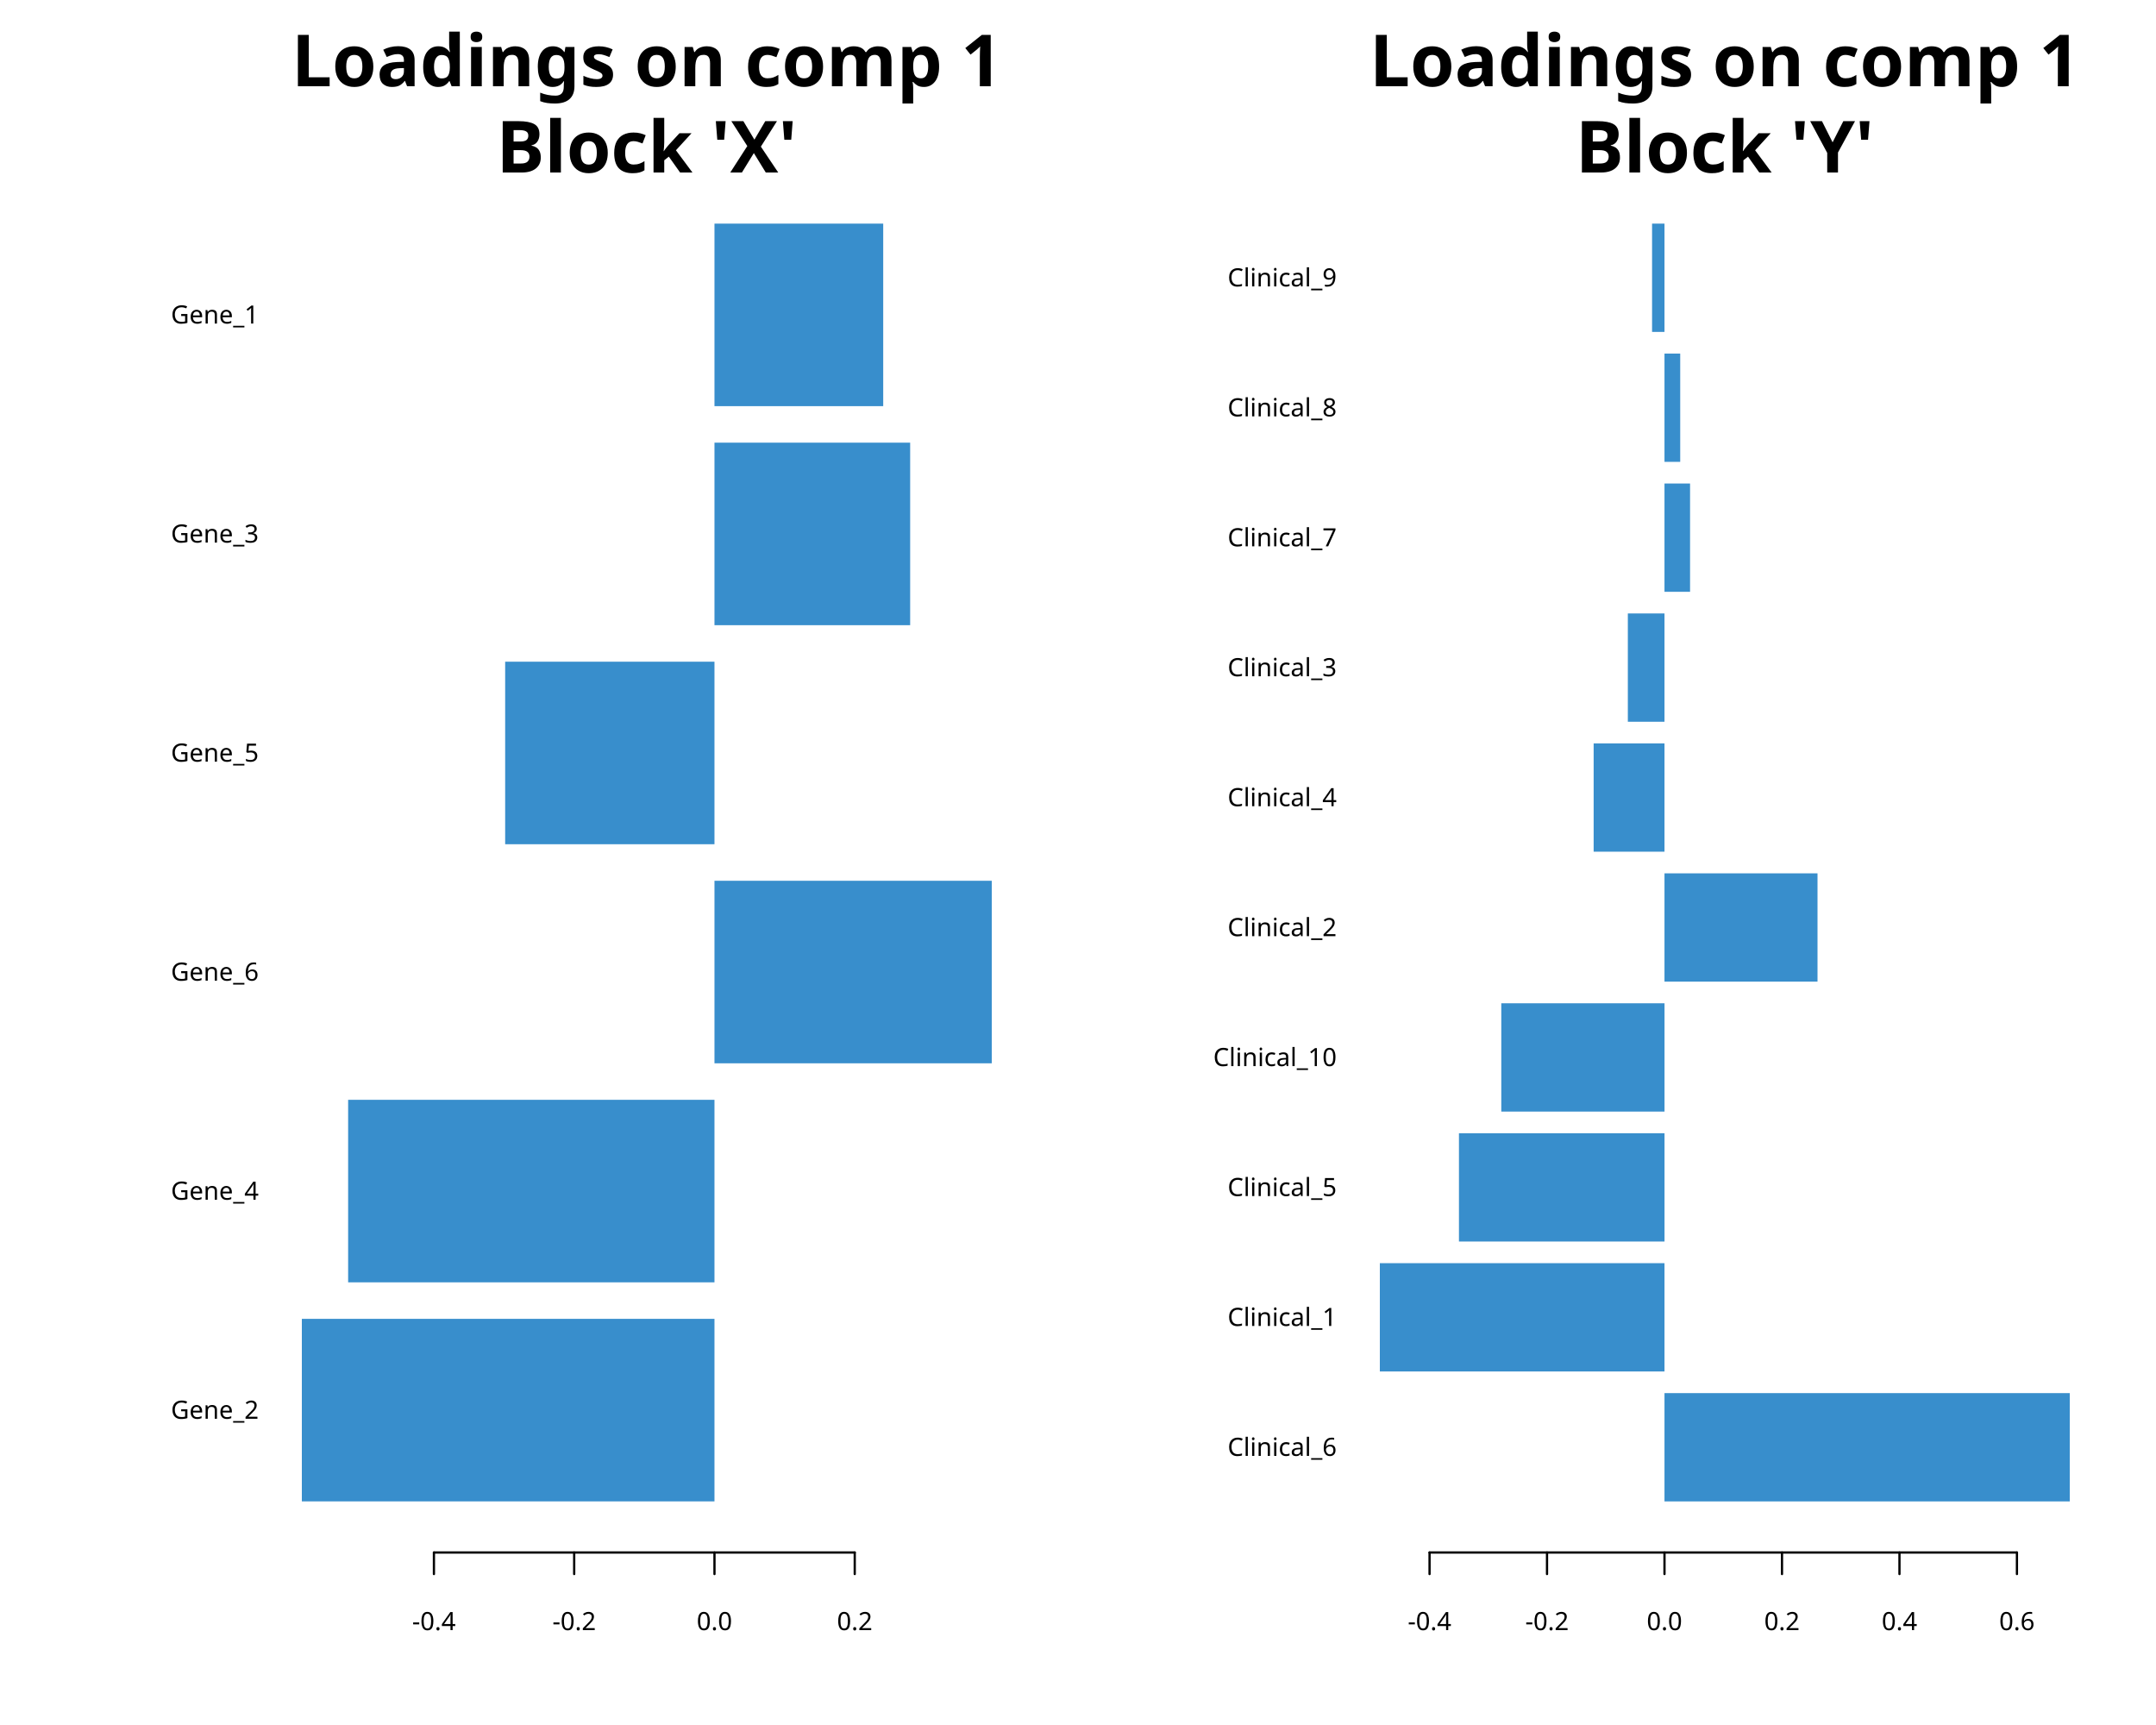
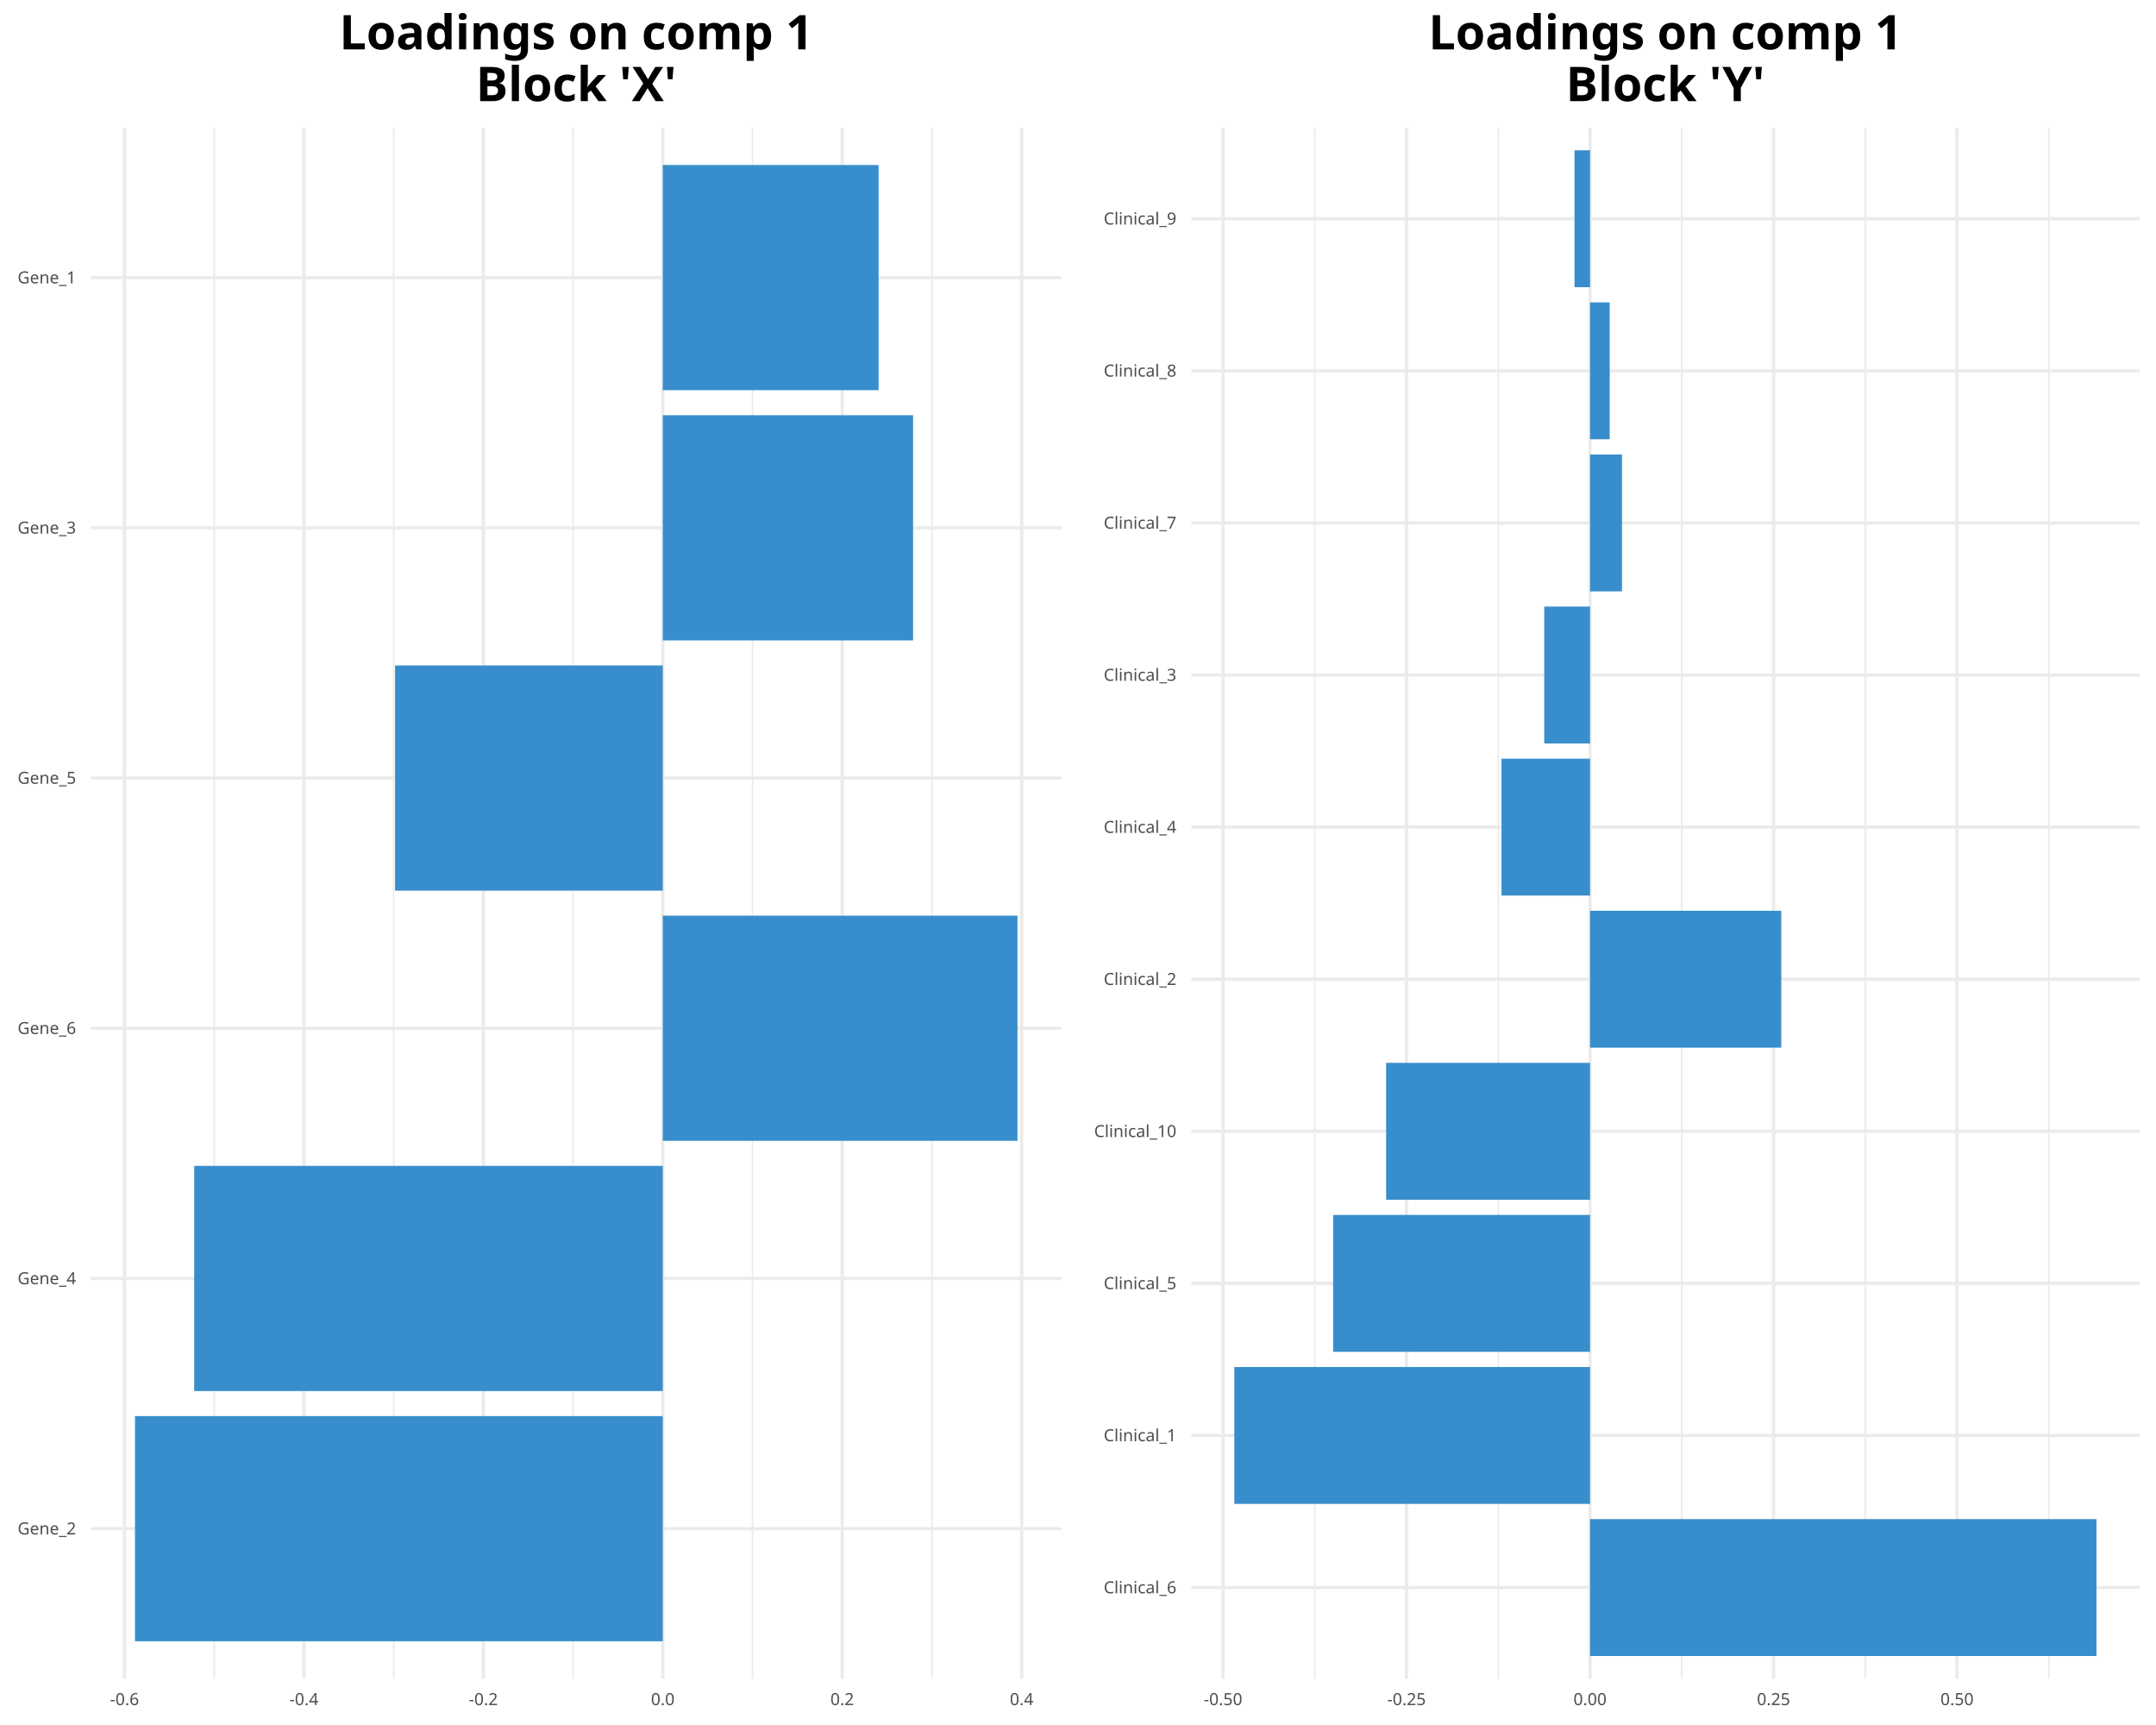
<svg xmlns="http://www.w3.org/2000/svg" class="svglite" data-engine-version="2.0" width="720.00pt" height="576.00pt" viewBox="0 0 720.00 576.00">
  <defs>
    <style type="text/css">
    .svglite line, .svglite polyline, .svglite polygon, .svglite path, .svglite rect, .svglite circle {
      fill: none;
      stroke: #000000;
      stroke-linecap: round;
      stroke-linejoin: round;
      stroke-miterlimit: 10.00;
    }
  </style>
  </defs>
  <rect width="100%" height="100%" style="stroke: none; fill: #FFFFFF;" />
  <defs>
    <clipPath id="cpMC4wMHw3MjAuMDB8MC4wMHw1NzYuMDA=">
      <rect x="0.00" y="0.00" width="720.00" height="576.00" />
    </clipPath>
  </defs>
  <g clip-path="url(#cpMC4wMHw3MjAuMDB8MC4wMHw1NzYuMDA=)">
</g>
  <defs>
    <clipPath id="cpMC4wMHwzNjAuMDB8MC4wMHw1NzYuMDA=">
-       <rect x="0.00" y="0.00" width="360.00" height="576.00" />
+       <rect x="0" y="0.00" width="360.00" height="576.00" />
    </clipPath>
  </defs>
  <g clip-path="url(#cpMC4wMHwzNjAuMDB8MC4wMHw1NzYuMDA=)">
-     <rect x="100.80" y="440.38" width="137.80" height="60.95" style="stroke-width: 0.75; stroke: none; fill: #388ECC;" />
-     <rect x="116.26" y="367.24" width="122.34" height="60.95" style="stroke-width: 0.75; stroke: none; fill: #388ECC;" />
-     <rect x="238.60" y="294.10" width="92.60" height="60.95" style="stroke-width: 0.75; stroke: none; fill: #388ECC;" />
-     <rect x="168.70" y="220.95" width="69.90" height="60.95" style="stroke-width: 0.75; stroke: none; fill: #388ECC;" />
-     <rect x="238.60" y="147.81" width="65.35" height="60.95" style="stroke-width: 0.75; stroke: none; fill: #388ECC;" />
-     <rect x="238.60" y="74.67" width="56.35" height="60.95" style="stroke-width: 0.75; stroke: none; fill: #388ECC;" />
+ </g>
+   <g clip-path="url(#cpMC4wMHw3MjAuMDB8MC4wMHw1NzYuMDA=)">
+ </g>
+   <defs>
+     <clipPath id="cpMzAuMzR8MzU0LjUyfDQyLjU3fDU2MC41Nw==">
+       <rect x="30.34" y="42.57" width="324.18" height="518.00" />
+     </clipPath>
+   </defs>
+   <g clip-path="url(#cpMzAuMzR8MzU0LjUyfDQyLjU3fDU2MC41Nw==)">
+     <polyline points="71.54,560.57 71.54,42.57 " style="stroke-width: 0.53; stroke: #EBEBEB; stroke-linecap: butt;" />
+     <polyline points="131.46,560.57 131.46,42.57 " style="stroke-width: 0.53; stroke: #EBEBEB; stroke-linecap: butt;" />
+     <polyline points="191.38,560.57 191.38,42.57 " style="stroke-width: 0.53; stroke: #EBEBEB; stroke-linecap: butt;" />
+     <polyline points="251.30,560.57 251.30,42.57 " style="stroke-width: 0.53; stroke: #EBEBEB; stroke-linecap: butt;" />
+     <polyline points="311.22,560.57 311.22,42.57 " style="stroke-width: 0.53; stroke: #EBEBEB; stroke-linecap: butt;" />
+     <polyline points="30.34,510.44 354.52,510.44 " style="stroke-width: 1.07; stroke: #EBEBEB; stroke-linecap: butt;" />
+     <polyline points="30.34,426.89 354.52,426.89 " style="stroke-width: 1.07; stroke: #EBEBEB; stroke-linecap: butt;" />
+     <polyline points="30.34,343.35 354.52,343.35 " style="stroke-width: 1.07; stroke: #EBEBEB; stroke-linecap: butt;" />
+     <polyline points="30.34,259.80 354.52,259.80 " style="stroke-width: 1.07; stroke: #EBEBEB; stroke-linecap: butt;" />
+     <polyline points="30.34,176.25 354.52,176.25 " style="stroke-width: 1.07; stroke: #EBEBEB; stroke-linecap: butt;" />
+     <polyline points="30.34,92.70 354.52,92.70 " style="stroke-width: 1.07; stroke: #EBEBEB; stroke-linecap: butt;" />
+     <polyline points="41.58,560.57 41.58,42.57 " style="stroke-width: 1.07; stroke: #EBEBEB; stroke-linecap: butt;" />
+     <polyline points="101.50,560.57 101.50,42.57 " style="stroke-width: 1.07; stroke: #EBEBEB; stroke-linecap: butt;" />
+     <polyline points="161.42,560.57 161.42,42.57 " style="stroke-width: 1.07; stroke: #EBEBEB; stroke-linecap: butt;" />
+     <polyline points="221.34,560.57 221.34,42.57 " style="stroke-width: 1.07; stroke: #EBEBEB; stroke-linecap: butt;" />
+     <polyline points="281.26,560.57 281.26,42.57 " style="stroke-width: 1.07; stroke: #EBEBEB; stroke-linecap: butt;" />
+     <polyline points="341.18,560.57 341.18,42.57 " style="stroke-width: 1.07; stroke: #EBEBEB; stroke-linecap: butt;" />
+     <rect x="45.08" y="472.85" width="176.26" height="75.19" style="stroke-width: 1.07; stroke: none; stroke-linecap: butt; stroke-linejoin: miter; fill: #388ECC;" />
+     <rect x="64.85" y="389.30" width="156.49" height="75.19" style="stroke-width: 1.07; stroke: none; stroke-linecap: butt; stroke-linejoin: miter; fill: #388ECC;" />
+     <rect x="221.34" y="305.75" width="118.45" height="75.19" style="stroke-width: 1.07; stroke: none; stroke-linecap: butt; stroke-linejoin: miter; fill: #388ECC;" />
+     <rect x="131.93" y="222.20" width="89.41" height="75.19" style="stroke-width: 1.07; stroke: none; stroke-linecap: butt; stroke-linejoin: miter; fill: #388ECC;" />
+     <rect x="221.34" y="138.65" width="83.59" height="75.19" style="stroke-width: 1.07; stroke: none; stroke-linecap: butt; stroke-linejoin: miter; fill: #388ECC;" />
+     <rect x="221.34" y="55.10" width="72.07" height="75.19" style="stroke-width: 1.07; stroke: none; stroke-linecap: butt; stroke-linejoin: miter; fill: #388ECC;" />
  </g>
  <g clip-path="url(#cpMC4wMHw3MjAuMDB8MC4wMHw1NzYuMDA=)">
-     <text x="86.40" y="473.75" text-anchor="end" style="font-size: 8.40px; font-family: sans;" textLength="29.90px" lengthAdjust="spacingAndGlyphs">Gene_2</text>
-     <text x="86.40" y="400.60" text-anchor="end" style="font-size: 8.40px; font-family: sans;" textLength="29.90px" lengthAdjust="spacingAndGlyphs">Gene_4</text>
-     <text x="86.40" y="327.46" text-anchor="end" style="font-size: 8.40px; font-family: sans;" textLength="29.90px" lengthAdjust="spacingAndGlyphs">Gene_6</text>
-     <text x="86.40" y="254.32" text-anchor="end" style="font-size: 8.40px; font-family: sans;" textLength="29.90px" lengthAdjust="spacingAndGlyphs">Gene_5</text>
-     <text x="86.40" y="181.18" text-anchor="end" style="font-size: 8.40px; font-family: sans;" textLength="29.90px" lengthAdjust="spacingAndGlyphs">Gene_3</text>
-     <text x="86.40" y="108.03" text-anchor="end" style="font-size: 8.40px; font-family: sans;" textLength="29.90px" lengthAdjust="spacingAndGlyphs">Gene_1</text>
-     <line x1="144.91" y1="518.40" x2="285.44" y2="518.40" style="stroke-width: 0.75;" />
-     <line x1="144.91" y1="518.40" x2="144.91" y2="525.60" style="stroke-width: 0.75;" />
-     <line x1="191.75" y1="518.40" x2="191.75" y2="525.60" style="stroke-width: 0.75;" />
-     <line x1="238.60" y1="518.40" x2="238.60" y2="525.60" style="stroke-width: 0.75;" />
-     <line x1="285.44" y1="518.40" x2="285.44" y2="525.60" style="stroke-width: 0.75;" />
-     <text x="144.91" y="544.32" text-anchor="middle" style="font-size: 8.40px; font-family: sans;" textLength="14.47px" lengthAdjust="spacingAndGlyphs">-0.4</text>
-     <text x="191.75" y="544.32" text-anchor="middle" style="font-size: 8.40px; font-family: sans;" textLength="14.47px" lengthAdjust="spacingAndGlyphs">-0.2</text>
-     <text x="238.60" y="544.32" text-anchor="middle" style="font-size: 8.40px; font-family: sans;" textLength="11.68px" lengthAdjust="spacingAndGlyphs">0.0</text>
-     <text x="285.44" y="544.32" text-anchor="middle" style="font-size: 8.40px; font-family: sans;" textLength="11.68px" lengthAdjust="spacingAndGlyphs">0.2</text>
-   </g>
-   <g clip-path="url(#cpMC4wMHwzNjAuMDB8MC4wMHw1NzYuMDA=)">
-     <text x="216.00" y="28.80" text-anchor="middle" style="font-size: 24.00px; font-weight: bold; font-family: sans;" textLength="216.19px" lengthAdjust="spacingAndGlyphs">Loadings on comp 1</text>
-     <text x="216.00" y="57.60" text-anchor="middle" style="font-size: 24.00px; font-weight: bold; font-family: sans;" textLength="90.55px" lengthAdjust="spacingAndGlyphs">Block 'X'</text>
+     <text x="25.41" y="512.37" text-anchor="end" style="font-size: 5.60px; fill: #4D4D4D; font-family: sans;" textLength="19.93px" lengthAdjust="spacingAndGlyphs">Gene_2</text>
+     <text x="25.41" y="428.82" text-anchor="end" style="font-size: 5.60px; fill: #4D4D4D; font-family: sans;" textLength="19.93px" lengthAdjust="spacingAndGlyphs">Gene_4</text>
+     <text x="25.41" y="345.27" text-anchor="end" style="font-size: 5.60px; fill: #4D4D4D; font-family: sans;" textLength="19.93px" lengthAdjust="spacingAndGlyphs">Gene_6</text>
+     <text x="25.41" y="261.72" text-anchor="end" style="font-size: 5.60px; fill: #4D4D4D; font-family: sans;" textLength="19.93px" lengthAdjust="spacingAndGlyphs">Gene_5</text>
+     <text x="25.41" y="178.18" text-anchor="end" style="font-size: 5.60px; fill: #4D4D4D; font-family: sans;" textLength="19.93px" lengthAdjust="spacingAndGlyphs">Gene_3</text>
+     <text x="25.41" y="94.63" text-anchor="end" style="font-size: 5.60px; fill: #4D4D4D; font-family: sans;" textLength="19.93px" lengthAdjust="spacingAndGlyphs">Gene_1</text>
+     <text x="41.58" y="569.36" text-anchor="middle" style="font-size: 5.60px; fill: #4D4D4D; font-family: sans;" textLength="9.65px" lengthAdjust="spacingAndGlyphs">-0.6</text>
+     <text x="101.50" y="569.36" text-anchor="middle" style="font-size: 5.60px; fill: #4D4D4D; font-family: sans;" textLength="9.65px" lengthAdjust="spacingAndGlyphs">-0.4</text>
+     <text x="161.42" y="569.36" text-anchor="middle" style="font-size: 5.60px; fill: #4D4D4D; font-family: sans;" textLength="9.65px" lengthAdjust="spacingAndGlyphs">-0.2</text>
+     <text x="221.34" y="569.36" text-anchor="middle" style="font-size: 5.60px; fill: #4D4D4D; font-family: sans;" textLength="7.79px" lengthAdjust="spacingAndGlyphs">0.0</text>
+     <text x="281.26" y="569.36" text-anchor="middle" style="font-size: 5.60px; fill: #4D4D4D; font-family: sans;" textLength="7.79px" lengthAdjust="spacingAndGlyphs">0.2</text>
+     <text x="341.18" y="569.36" text-anchor="middle" style="font-size: 5.60px; fill: #4D4D4D; font-family: sans;" textLength="7.79px" lengthAdjust="spacingAndGlyphs">0.4</text>
+     <text x="192.43" y="16.49" text-anchor="middle" style="font-size: 16.00px; font-weight: bold; font-family: sans;" textLength="144.12px" lengthAdjust="spacingAndGlyphs">Loadings on comp 1</text>
+     <text x="192.43" y="33.77" text-anchor="middle" style="font-size: 16.00px; font-weight: bold; font-family: sans;" textLength="60.36px" lengthAdjust="spacingAndGlyphs">Block 'X'</text>
  </g>
  <defs>
    <clipPath id="cpMzYwLjAwfDcyMC4wMHwwLjAwfDU3Ni4wMA==">
      <rect x="360.00" y="0.00" width="360.00" height="576.00" />
    </clipPath>
  </defs>
  <g clip-path="url(#cpMzYwLjAwfDcyMC4wMHwwLjAwfDU3Ni4wMA==)">
-     <rect x="555.86" y="465.18" width="135.34" height="36.16" style="stroke-width: 0.75; stroke: none; fill: #388ECC;" />
-     <rect x="460.80" y="421.79" width="95.06" height="36.16" style="stroke-width: 0.75; stroke: none; fill: #388ECC;" />
-     <rect x="487.22" y="378.40" width="68.65" height="36.16" style="stroke-width: 0.75; stroke: none; fill: #388ECC;" />
-     <rect x="501.36" y="335.01" width="54.51" height="36.16" style="stroke-width: 0.75; stroke: none; fill: #388ECC;" />
-     <rect x="555.86" y="291.62" width="51.10" height="36.16" style="stroke-width: 0.75; stroke: none; fill: #388ECC;" />
-     <rect x="532.20" y="248.23" width="23.66" height="36.16" style="stroke-width: 0.75; stroke: none; fill: #388ECC;" />
-     <rect x="543.62" y="204.84" width="12.24" height="36.16" style="stroke-width: 0.75; stroke: none; fill: #388ECC;" />
-     <rect x="555.86" y="161.45" width="8.54" height="36.16" style="stroke-width: 0.75; stroke: none; fill: #388ECC;" />
-     <rect x="555.86" y="118.06" width="5.25" height="36.16" style="stroke-width: 0.75; stroke: none; fill: #388ECC;" />
-     <rect x="551.71" y="74.67" width="4.15" height="36.16" style="stroke-width: 0.75; stroke: none; fill: #388ECC;" />
+ </g>
+   <g clip-path="url(#cpMC4wMHw3MjAuMDB8MC4wMHw1NzYuMDA=)">
+ </g>
+   <defs>
+     <clipPath id="cpMzk3LjgxfDcxNC41Mnw0Mi41N3w1NjAuNTc=">
+       <rect x="397.81" y="42.57" width="316.72" height="518.00" />
+     </clipPath>
+   </defs>
+   <g clip-path="url(#cpMzk3LjgxfDcxNC41Mnw0Mi41N3w1NjAuNTc=)">
+     <polyline points="439.08,560.57 439.08,42.57 " style="stroke-width: 0.53; stroke: #EBEBEB; stroke-linecap: butt;" />
+     <polyline points="500.36,560.57 500.36,42.57 " style="stroke-width: 0.53; stroke: #EBEBEB; stroke-linecap: butt;" />
+     <polyline points="561.64,560.57 561.64,42.57 " style="stroke-width: 0.53; stroke: #EBEBEB; stroke-linecap: butt;" />
+     <polyline points="622.92,560.57 622.92,42.57 " style="stroke-width: 0.53; stroke: #EBEBEB; stroke-linecap: butt;" />
+     <polyline points="684.20,560.57 684.20,42.57 " style="stroke-width: 0.53; stroke: #EBEBEB; stroke-linecap: butt;" />
+     <polyline points="397.81,530.10 714.52,530.10 " style="stroke-width: 1.07; stroke: #EBEBEB; stroke-linecap: butt;" />
+     <polyline points="397.81,479.32 714.52,479.32 " style="stroke-width: 1.07; stroke: #EBEBEB; stroke-linecap: butt;" />
+     <polyline points="397.81,428.53 714.52,428.53 " style="stroke-width: 1.07; stroke: #EBEBEB; stroke-linecap: butt;" />
+     <polyline points="397.81,377.75 714.52,377.75 " style="stroke-width: 1.07; stroke: #EBEBEB; stroke-linecap: butt;" />
+     <polyline points="397.81,326.96 714.52,326.96 " style="stroke-width: 1.07; stroke: #EBEBEB; stroke-linecap: butt;" />
+     <polyline points="397.81,276.18 714.52,276.18 " style="stroke-width: 1.07; stroke: #EBEBEB; stroke-linecap: butt;" />
+     <polyline points="397.81,225.40 714.52,225.40 " style="stroke-width: 1.07; stroke: #EBEBEB; stroke-linecap: butt;" />
+     <polyline points="397.81,174.61 714.52,174.61 " style="stroke-width: 1.07; stroke: #EBEBEB; stroke-linecap: butt;" />
+     <polyline points="397.81,123.83 714.52,123.83 " style="stroke-width: 1.07; stroke: #EBEBEB; stroke-linecap: butt;" />
+     <polyline points="397.81,73.04 714.52,73.04 " style="stroke-width: 1.07; stroke: #EBEBEB; stroke-linecap: butt;" />
+     <polyline points="408.44,560.57 408.44,42.57 " style="stroke-width: 1.07; stroke: #EBEBEB; stroke-linecap: butt;" />
+     <polyline points="469.72,560.57 469.72,42.57 " style="stroke-width: 1.07; stroke: #EBEBEB; stroke-linecap: butt;" />
+     <polyline points="531.00,560.57 531.00,42.57 " style="stroke-width: 1.07; stroke: #EBEBEB; stroke-linecap: butt;" />
+     <polyline points="592.28,560.57 592.28,42.57 " style="stroke-width: 1.07; stroke: #EBEBEB; stroke-linecap: butt;" />
+     <polyline points="653.56,560.57 653.56,42.57 " style="stroke-width: 1.07; stroke: #EBEBEB; stroke-linecap: butt;" />
+     <rect x="531.00" y="507.25" width="169.12" height="45.71" style="stroke-width: 1.07; stroke: none; stroke-linecap: butt; stroke-linejoin: miter; fill: #388ECC;" />
+     <rect x="412.20" y="456.46" width="118.80" height="45.71" style="stroke-width: 1.07; stroke: none; stroke-linecap: butt; stroke-linejoin: miter; fill: #388ECC;" />
+     <rect x="445.21" y="405.68" width="85.79" height="45.71" style="stroke-width: 1.07; stroke: none; stroke-linecap: butt; stroke-linejoin: miter; fill: #388ECC;" />
+     <rect x="462.89" y="354.90" width="68.11" height="45.71" style="stroke-width: 1.07; stroke: none; stroke-linecap: butt; stroke-linejoin: miter; fill: #388ECC;" />
+     <rect x="531.00" y="304.11" width="63.86" height="45.71" style="stroke-width: 1.07; stroke: none; stroke-linecap: butt; stroke-linejoin: miter; fill: #388ECC;" />
+     <rect x="501.43" y="253.33" width="29.57" height="45.71" style="stroke-width: 1.07; stroke: none; stroke-linecap: butt; stroke-linejoin: miter; fill: #388ECC;" />
+     <rect x="515.70" y="202.54" width="15.30" height="45.71" style="stroke-width: 1.07; stroke: none; stroke-linecap: butt; stroke-linejoin: miter; fill: #388ECC;" />
+     <rect x="531.00" y="151.76" width="10.67" height="45.71" style="stroke-width: 1.07; stroke: none; stroke-linecap: butt; stroke-linejoin: miter; fill: #388ECC;" />
+     <rect x="531.00" y="100.97" width="6.56" height="45.71" style="stroke-width: 1.07; stroke: none; stroke-linecap: butt; stroke-linejoin: miter; fill: #388ECC;" />
+     <rect x="525.81" y="50.19" width="5.19" height="45.71" style="stroke-width: 1.07; stroke: none; stroke-linecap: butt; stroke-linejoin: miter; fill: #388ECC;" />
  </g>
  <g clip-path="url(#cpMC4wMHw3MjAuMDB8MC4wMHw1NzYuMDA=)">
-     <text x="446.40" y="486.14" text-anchor="end" style="font-size: 8.40px; font-family: sans;" textLength="36.42px" lengthAdjust="spacingAndGlyphs">Clinical_6</text>
-     <text x="446.40" y="442.75" text-anchor="end" style="font-size: 8.40px; font-family: sans;" textLength="36.42px" lengthAdjust="spacingAndGlyphs">Clinical_1</text>
-     <text x="446.40" y="399.37" text-anchor="end" style="font-size: 8.40px; font-family: sans;" textLength="36.42px" lengthAdjust="spacingAndGlyphs">Clinical_5</text>
-     <text x="446.40" y="355.98" text-anchor="end" style="font-size: 8.40px; font-family: sans;" textLength="41.09px" lengthAdjust="spacingAndGlyphs">Clinical_10</text>
-     <text x="446.40" y="312.59" text-anchor="end" style="font-size: 8.40px; font-family: sans;" textLength="36.42px" lengthAdjust="spacingAndGlyphs">Clinical_2</text>
-     <text x="446.40" y="269.20" text-anchor="end" style="font-size: 8.40px; font-family: sans;" textLength="36.42px" lengthAdjust="spacingAndGlyphs">Clinical_4</text>
-     <text x="446.40" y="225.81" text-anchor="end" style="font-size: 8.40px; font-family: sans;" textLength="36.42px" lengthAdjust="spacingAndGlyphs">Clinical_3</text>
-     <text x="446.40" y="182.42" text-anchor="end" style="font-size: 8.40px; font-family: sans;" textLength="36.42px" lengthAdjust="spacingAndGlyphs">Clinical_7</text>
-     <text x="446.40" y="139.03" text-anchor="end" style="font-size: 8.40px; font-family: sans;" textLength="36.42px" lengthAdjust="spacingAndGlyphs">Clinical_8</text>
-     <text x="446.40" y="95.64" text-anchor="end" style="font-size: 8.40px; font-family: sans;" textLength="36.42px" lengthAdjust="spacingAndGlyphs">Clinical_9</text>
-     <line x1="477.40" y1="518.40" x2="673.56" y2="518.40" style="stroke-width: 0.75;" />
-     <line x1="477.40" y1="518.40" x2="477.40" y2="525.60" style="stroke-width: 0.75;" />
-     <line x1="516.63" y1="518.40" x2="516.63" y2="525.60" style="stroke-width: 0.75;" />
-     <line x1="555.86" y1="518.40" x2="555.86" y2="525.60" style="stroke-width: 0.75;" />
-     <line x1="595.10" y1="518.40" x2="595.10" y2="525.60" style="stroke-width: 0.75;" />
-     <line x1="634.33" y1="518.40" x2="634.33" y2="525.60" style="stroke-width: 0.75;" />
-     <line x1="673.56" y1="518.40" x2="673.56" y2="525.60" style="stroke-width: 0.75;" />
-     <text x="477.40" y="544.32" text-anchor="middle" style="font-size: 8.40px; font-family: sans;" textLength="14.47px" lengthAdjust="spacingAndGlyphs">-0.4</text>
-     <text x="516.63" y="544.32" text-anchor="middle" style="font-size: 8.40px; font-family: sans;" textLength="14.47px" lengthAdjust="spacingAndGlyphs">-0.2</text>
-     <text x="555.86" y="544.32" text-anchor="middle" style="font-size: 8.40px; font-family: sans;" textLength="11.68px" lengthAdjust="spacingAndGlyphs">0.0</text>
-     <text x="595.10" y="544.32" text-anchor="middle" style="font-size: 8.40px; font-family: sans;" textLength="11.68px" lengthAdjust="spacingAndGlyphs">0.2</text>
-     <text x="634.33" y="544.32" text-anchor="middle" style="font-size: 8.40px; font-family: sans;" textLength="11.68px" lengthAdjust="spacingAndGlyphs">0.4</text>
-     <text x="673.56" y="544.32" text-anchor="middle" style="font-size: 8.40px; font-family: sans;" textLength="11.68px" lengthAdjust="spacingAndGlyphs">0.6</text>
+     <text x="392.87" y="532.03" text-anchor="end" style="font-size: 5.60px; fill: #4D4D4D; font-family: sans;" textLength="24.28px" lengthAdjust="spacingAndGlyphs">Clinical_6</text>
+     <text x="392.87" y="481.24" text-anchor="end" style="font-size: 5.60px; fill: #4D4D4D; font-family: sans;" textLength="24.28px" lengthAdjust="spacingAndGlyphs">Clinical_1</text>
+     <text x="392.87" y="430.46" text-anchor="end" style="font-size: 5.60px; fill: #4D4D4D; font-family: sans;" textLength="24.28px" lengthAdjust="spacingAndGlyphs">Clinical_5</text>
+     <text x="392.87" y="379.68" text-anchor="end" style="font-size: 5.60px; fill: #4D4D4D; font-family: sans;" textLength="27.39px" lengthAdjust="spacingAndGlyphs">Clinical_10</text>
+     <text x="392.87" y="328.89" text-anchor="end" style="font-size: 5.60px; fill: #4D4D4D; font-family: sans;" textLength="24.28px" lengthAdjust="spacingAndGlyphs">Clinical_2</text>
+     <text x="392.87" y="278.11" text-anchor="end" style="font-size: 5.60px; fill: #4D4D4D; font-family: sans;" textLength="24.28px" lengthAdjust="spacingAndGlyphs">Clinical_4</text>
+     <text x="392.87" y="227.32" text-anchor="end" style="font-size: 5.60px; fill: #4D4D4D; font-family: sans;" textLength="24.28px" lengthAdjust="spacingAndGlyphs">Clinical_3</text>
+     <text x="392.87" y="176.54" text-anchor="end" style="font-size: 5.60px; fill: #4D4D4D; font-family: sans;" textLength="24.28px" lengthAdjust="spacingAndGlyphs">Clinical_7</text>
+     <text x="392.87" y="125.75" text-anchor="end" style="font-size: 5.60px; fill: #4D4D4D; font-family: sans;" textLength="24.28px" lengthAdjust="spacingAndGlyphs">Clinical_8</text>
+     <text x="392.87" y="74.97" text-anchor="end" style="font-size: 5.60px; fill: #4D4D4D; font-family: sans;" textLength="24.28px" lengthAdjust="spacingAndGlyphs">Clinical_9</text>
+     <text x="408.44" y="569.36" text-anchor="middle" style="font-size: 5.60px; fill: #4D4D4D; font-family: sans;" textLength="12.76px" lengthAdjust="spacingAndGlyphs">-0.50</text>
+     <text x="469.72" y="569.36" text-anchor="middle" style="font-size: 5.60px; fill: #4D4D4D; font-family: sans;" textLength="12.76px" lengthAdjust="spacingAndGlyphs">-0.25</text>
+     <text x="531.00" y="569.36" text-anchor="middle" style="font-size: 5.60px; fill: #4D4D4D; font-family: sans;" textLength="10.90px" lengthAdjust="spacingAndGlyphs">0.00</text>
+     <text x="592.28" y="569.36" text-anchor="middle" style="font-size: 5.60px; fill: #4D4D4D; font-family: sans;" textLength="10.90px" lengthAdjust="spacingAndGlyphs">0.25</text>
+     <text x="653.56" y="569.36" text-anchor="middle" style="font-size: 5.60px; fill: #4D4D4D; font-family: sans;" textLength="10.90px" lengthAdjust="spacingAndGlyphs">0.50</text>
+     <text x="556.16" y="16.49" text-anchor="middle" style="font-size: 16.00px; font-weight: bold; font-family: sans;" textLength="144.12px" lengthAdjust="spacingAndGlyphs">Loadings on comp 1</text>
+     <text x="556.16" y="33.77" text-anchor="middle" style="font-size: 16.00px; font-weight: bold; font-family: sans;" textLength="60.36px" lengthAdjust="spacingAndGlyphs">Block 'Y'</text>
  </g>
-   <g clip-path="url(#cpMzYwLjAwfDcyMC4wMHwwLjAwfDU3Ni4wMA==)">
-     <text x="576.00" y="28.80" text-anchor="middle" style="font-size: 24.00px; font-weight: bold; font-family: sans;" textLength="216.19px" lengthAdjust="spacingAndGlyphs">Loadings on comp 1</text>
-     <text x="576.00" y="57.60" text-anchor="middle" style="font-size: 24.00px; font-weight: bold; font-family: sans;" textLength="90.55px" lengthAdjust="spacingAndGlyphs">Block 'Y'</text>
-   </g>
-   <defs>
-     <clipPath id="cpNTkuMDR8Njg5Ljc2fDU5LjA0fDUwMi41Ng==">
-       <rect x="59.04" y="59.04" width="630.72" height="443.52" />
-     </clipPath>
-   </defs>
-   <g clip-path="url(#cpNTkuMDR8Njg5Ljc2fDU5LjA0fDUwMi41Ng==)">
- </g>
</svg>
